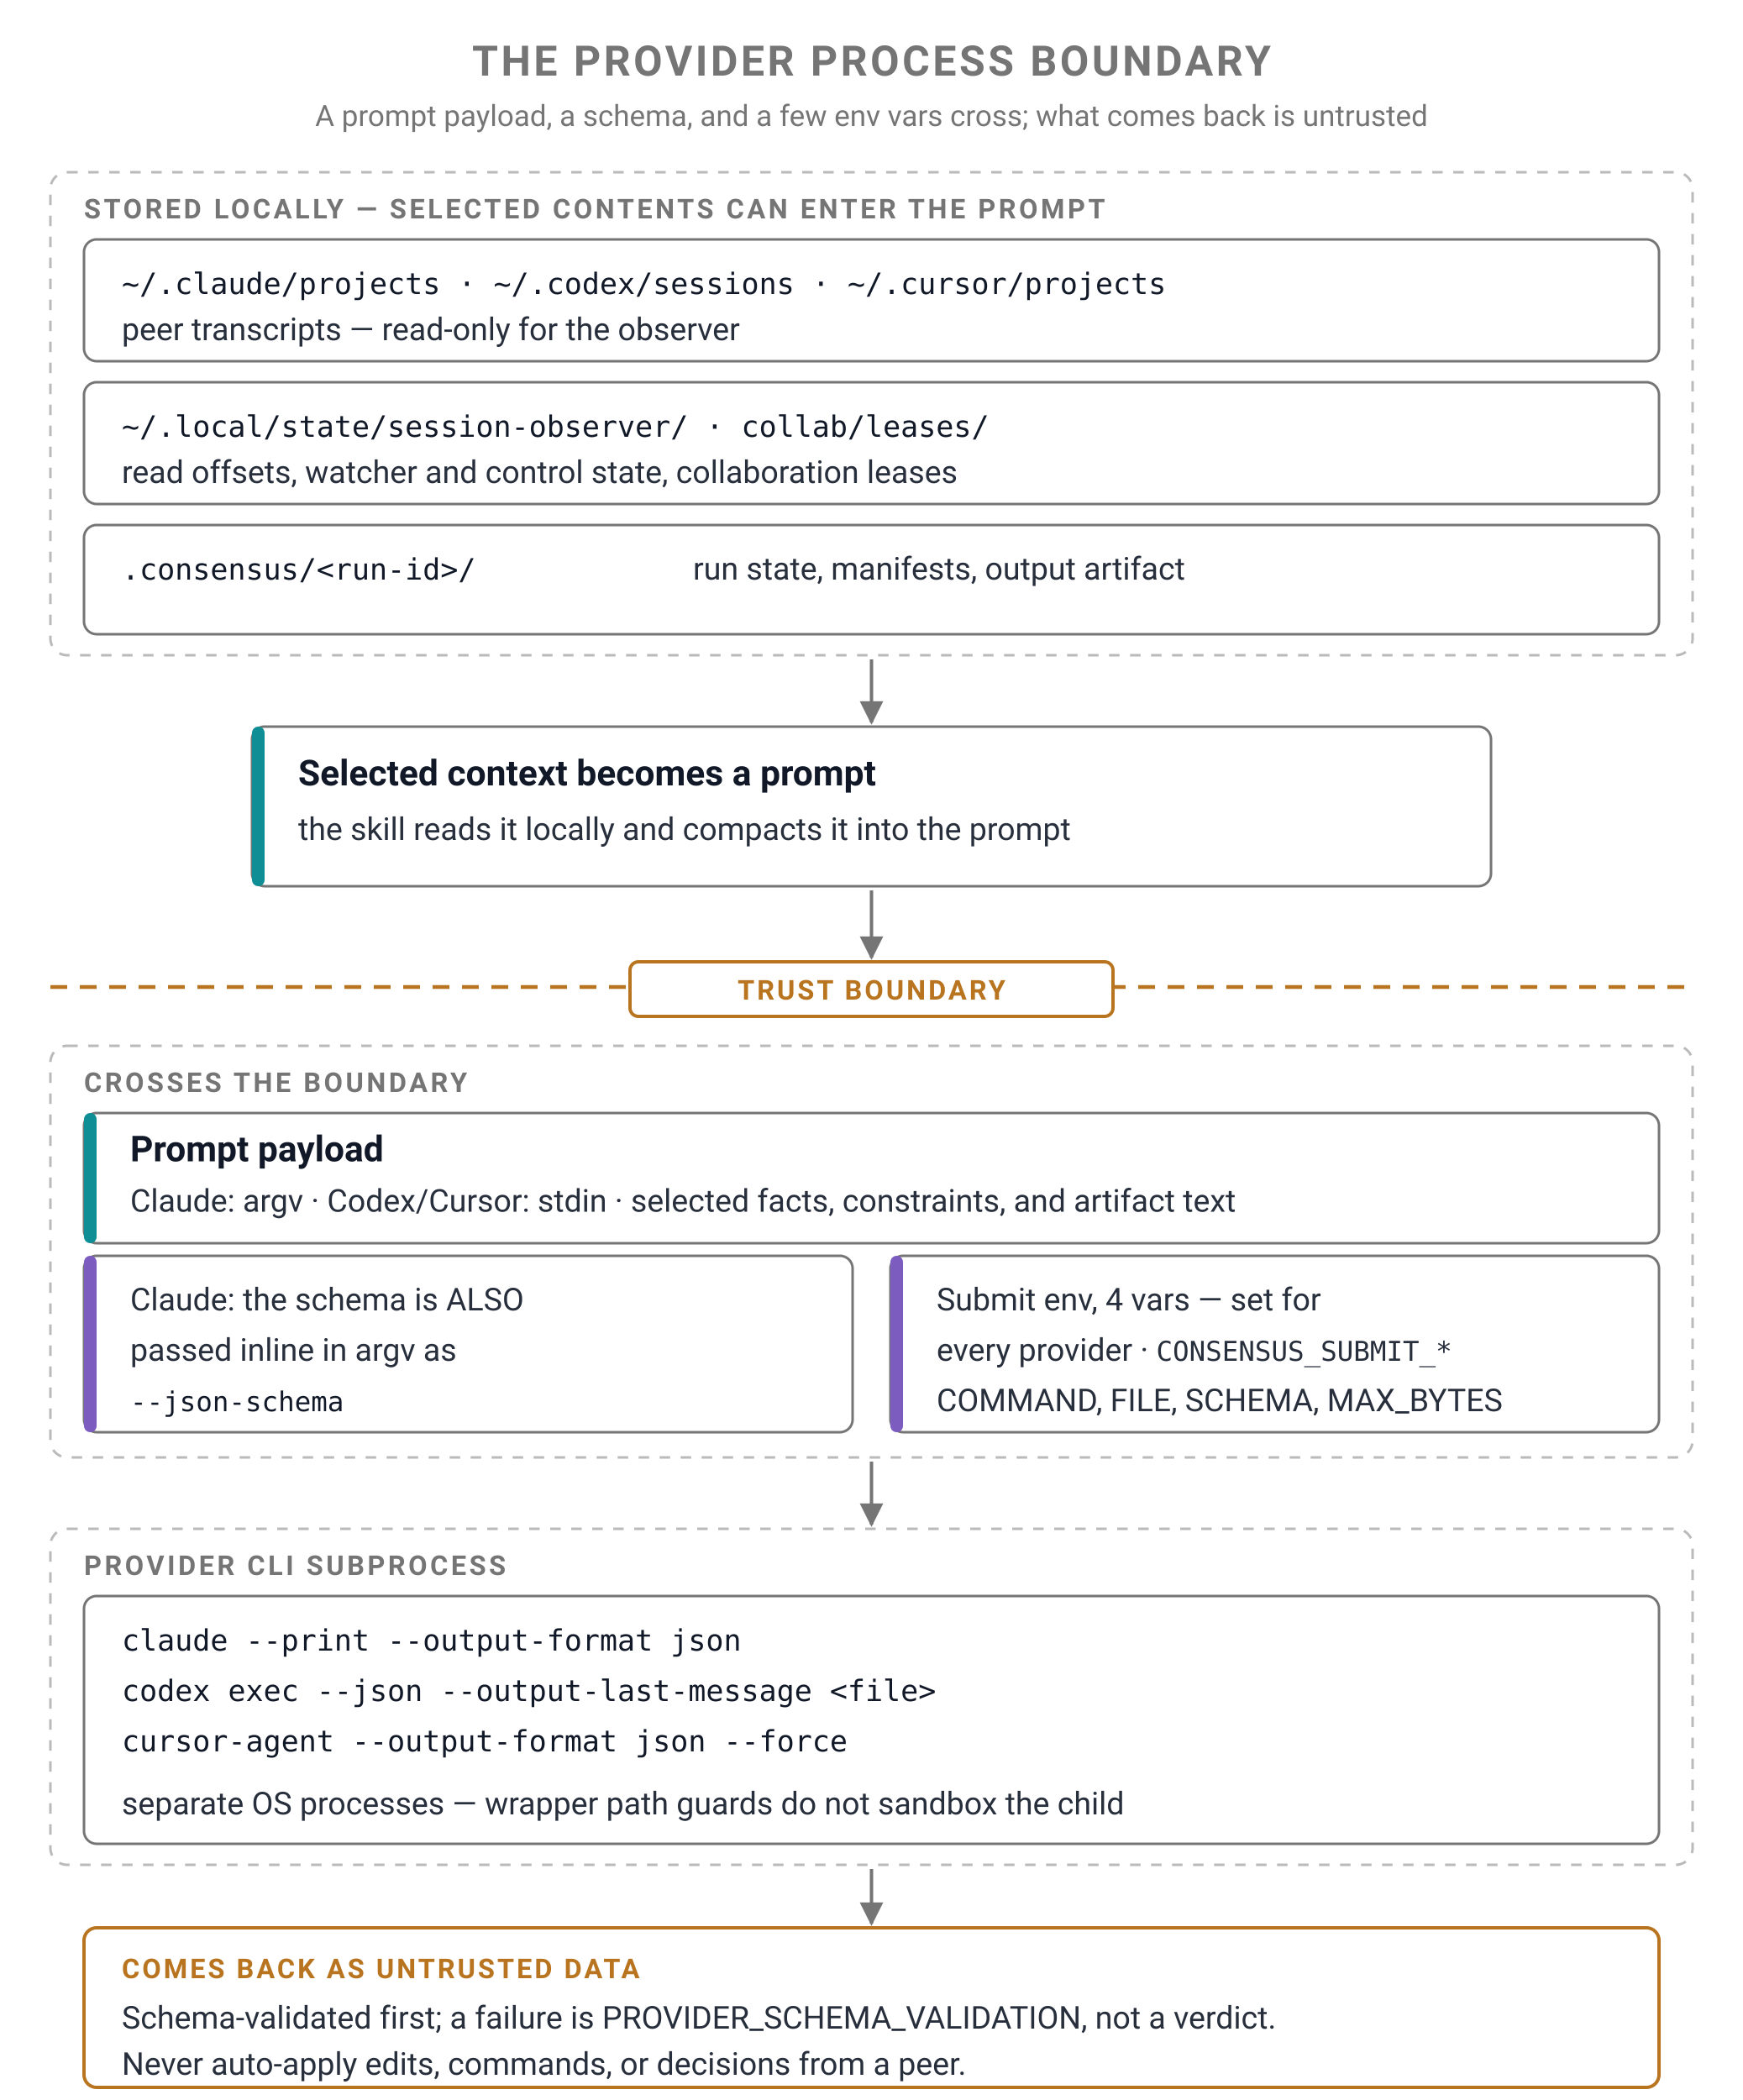
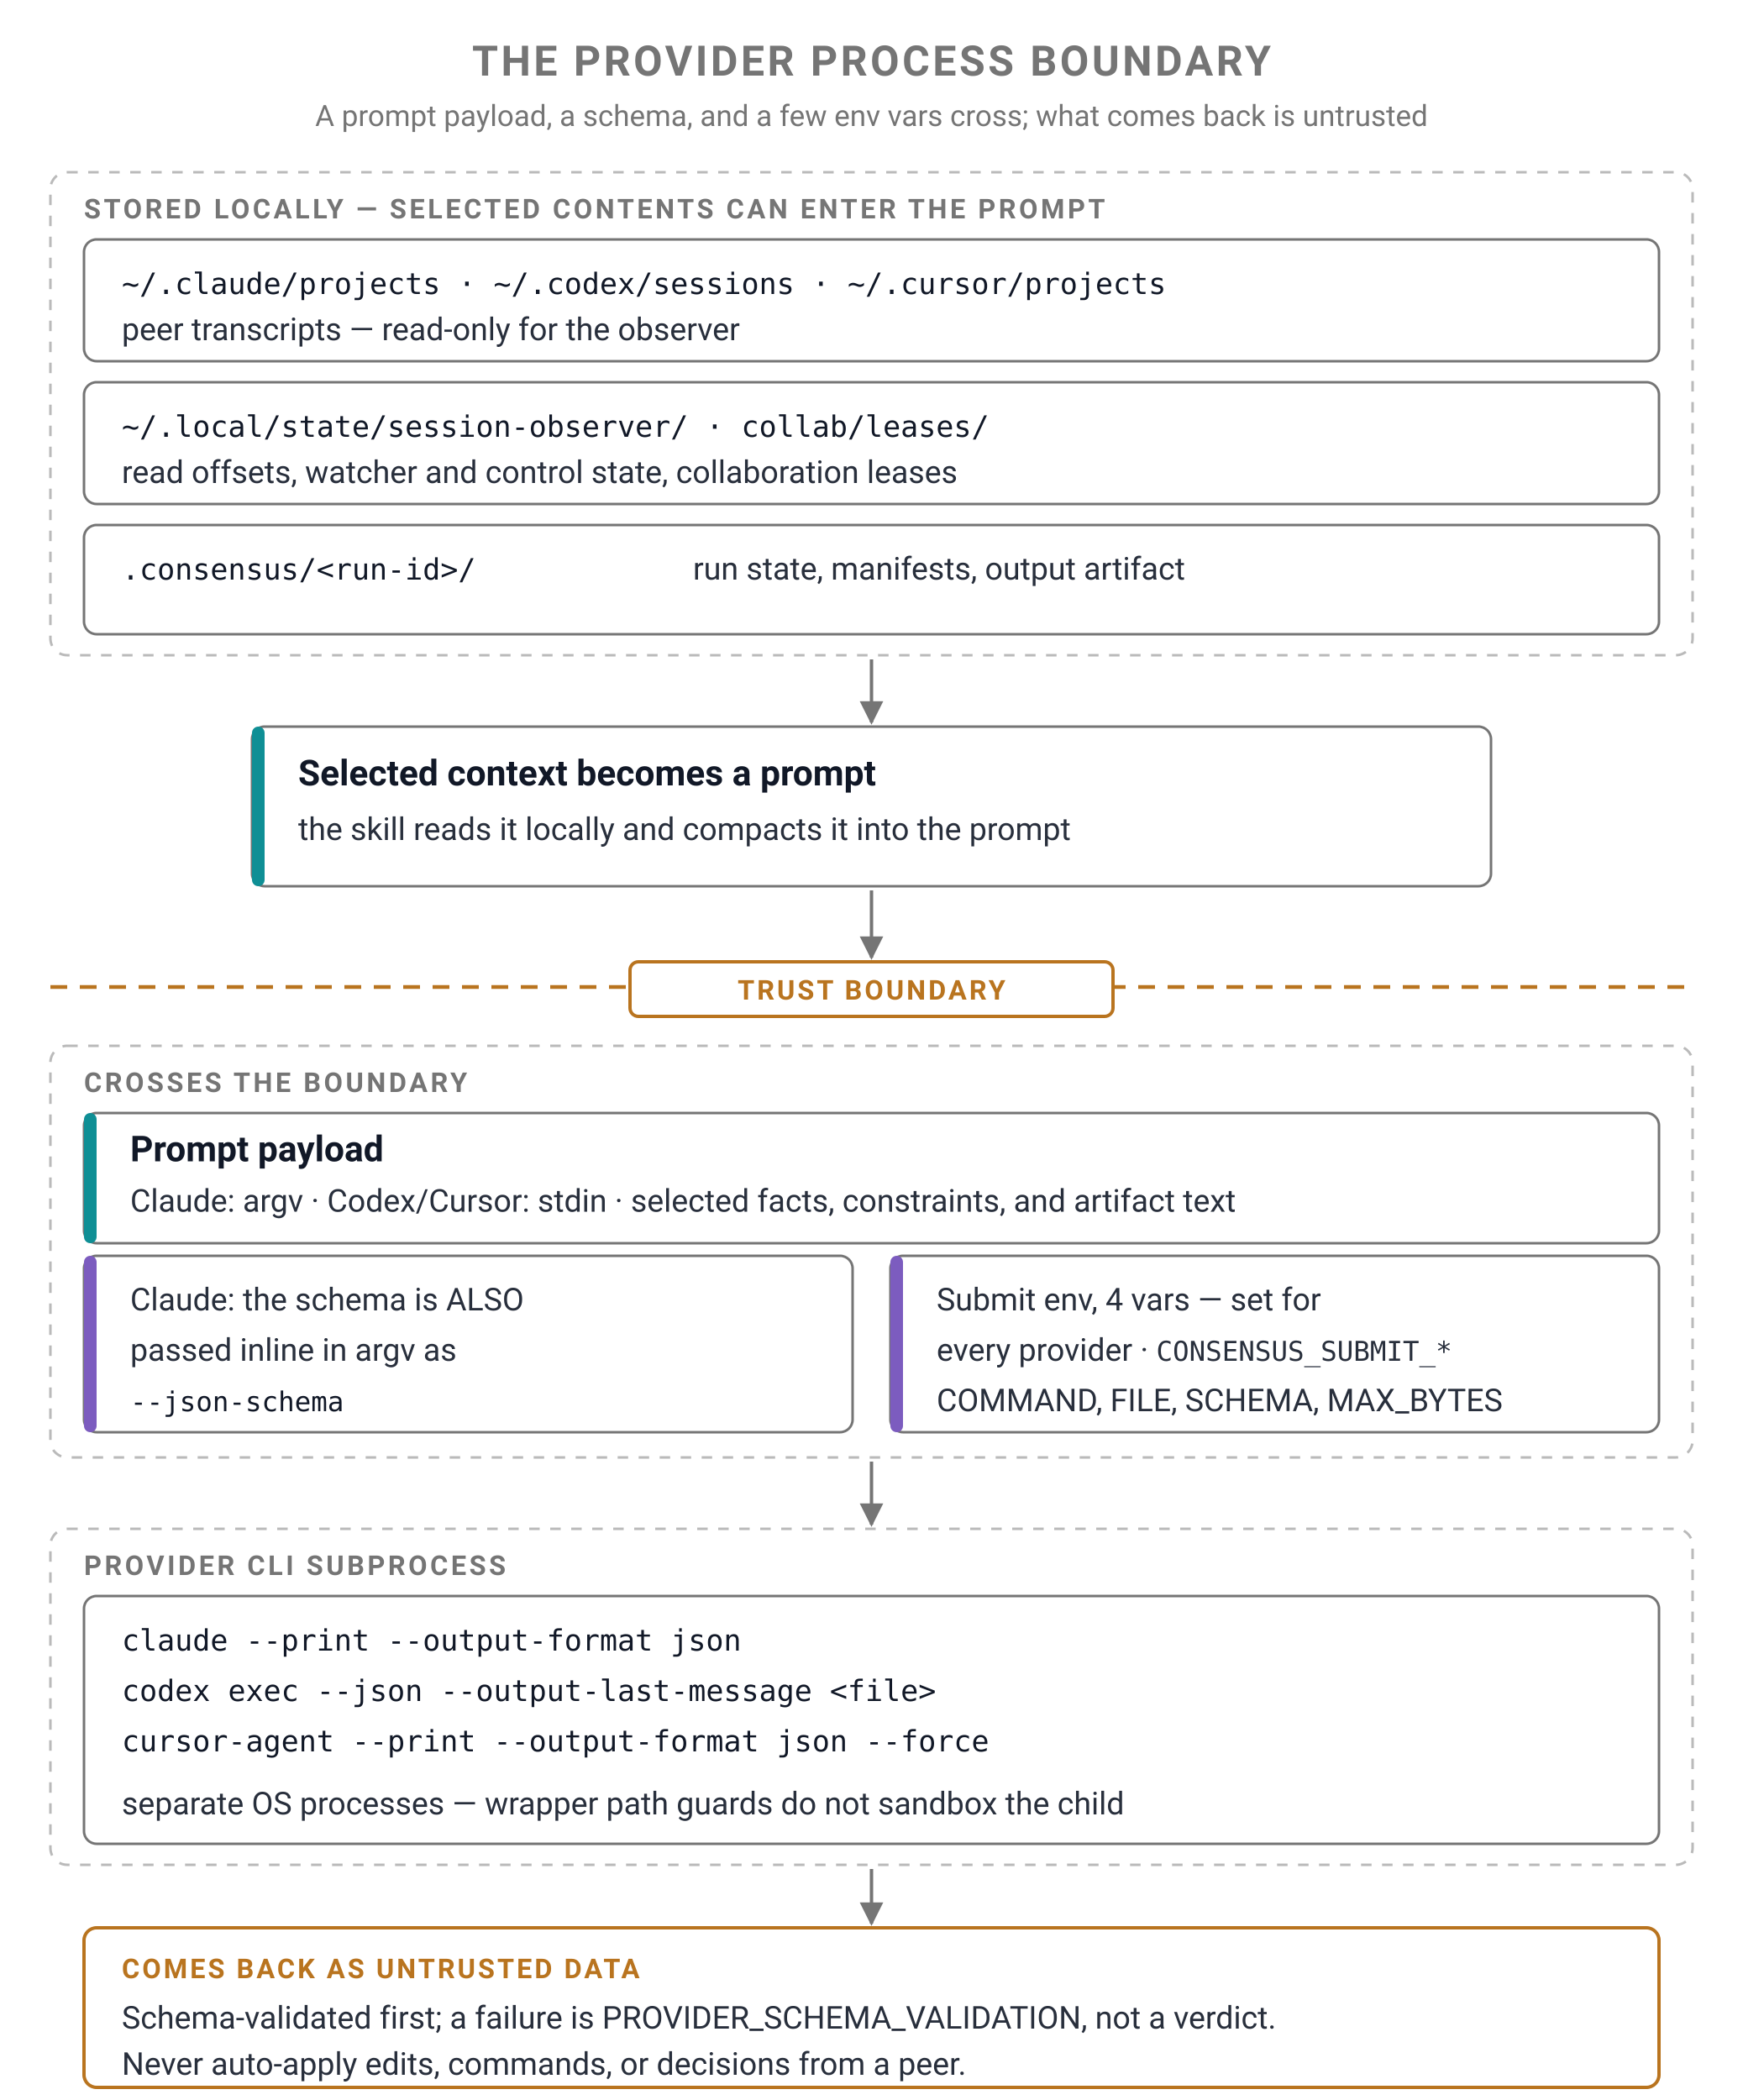
<svg xmlns="http://www.w3.org/2000/svg" viewBox="0 0 830 1000" role="img" aria-labelledby="tbTitle tbDesc" font-family="ui-sans-serif, system-ui, -apple-system, 'Segoe UI', Roboto, 'Helvetica Neue', Arial, sans-serif">
  <style>
    .card{fill:var(--diagram-card,#ffffff);stroke:var(--diagram-line,#757575);stroke-width:1.2}
    .band{fill:none;stroke:var(--diagram-line,#757575);stroke-width:1.2;stroke-dasharray:5 5;opacity:.5}
    .h{fill:var(--diagram-muted,#757575);font-size:13px;font-weight:700;letter-spacing:1.4px}
    .t{fill:var(--diagram-text,#111827);font-size:17px;font-weight:600}
    .s{fill:var(--diagram-text,#111827);font-size:15px;opacity:.9}
    .m{font-family:ui-monospace,SFMono-Regular,Menlo,Consolas,monospace;font-size:14px;fill:var(--diagram-text,#111827)}
    .p{fill:var(--diagram-muted,#757575);font-size:14px}
    .e{fill:none;stroke:var(--diagram-line,#757575);stroke-width:1.6;marker-end:url(#tbArrow)}
    .acc1{fill:var(--diagram-accent,#0f8f95)}
    .acc2{fill:var(--diagram-accent-2,#7c5cbf)}
    .boundary{fill:none;stroke:var(--diagram-warn,#b9741f);stroke-width:1.8;stroke-dasharray:8 6}
    .warncard{fill:var(--diagram-card,#ffffff);stroke:var(--diagram-warn,#b9741f);stroke-width:1.6}
    .warnt{fill:var(--diagram-warn,#b9741f);font-size:13px;font-weight:700;letter-spacing:1.2px}
  </style>
  <defs>
    <marker id="tbArrow" viewBox="0 0 10 10" refX="9" refY="5" markerWidth="7" markerHeight="7" orient="auto">
      <path d="M0,0 L10,5 L0,10 z" style="fill:var(--diagram-line,#757575)" />
    </marker>
  </defs>
  <text x="415" y="36" text-anchor="middle" class="h" style="font-size:20px">THE PROVIDER PROCESS BOUNDARY</text>
  <text x="415" y="60" text-anchor="middle" class="p">A prompt payload, a schema, and a few env vars cross; what comes back is untrusted</text>
  <rect x="24" y="82" width="782" height="230" rx="8" class="band" />
  <text x="40" y="104" class="h">STORED LOCALLY — SELECTED CONTENTS CAN ENTER THE PROMPT</text>
  <rect x="40" y="114" width="750" height="58" rx="6" class="card" />
  <text x="58" y="140" class="m">~/.claude/projects · ~/.codex/sessions · ~/.cursor/projects</text>
  <text x="58" y="162" class="s">peer transcripts — read-only for the observer</text>
  <rect x="40" y="182" width="750" height="58" rx="6" class="card" />
  <text x="58" y="208" class="m">~/.local/state/session-observer/ · collab/leases/</text>
  <text x="58" y="230" class="s">read offsets, watcher and control state, collaboration leases</text>
  <rect x="40" y="250" width="750" height="52" rx="6" class="card" />
  <text x="58" y="276" class="m">.consensus/&lt;run-id&gt;/</text>
  <text x="330" y="276" class="s">run state, manifests, output artifact</text>
  <path class="e" d="M415,314 L415,344" />
  <rect x="120" y="346" width="590" height="76" rx="6" class="card" />
  <rect x="120" y="346" width="6" height="76" rx="3" class="acc1" />
  <text x="142" y="374" class="t">Selected context becomes a prompt</text>
  <text x="142" y="400" class="s">the skill reads it locally and compacts it into the prompt</text>
  <path class="e" d="M415,424 L415,456" />
  <path class="boundary" d="M24,470 L806,470" />
  <rect x="300" y="458" width="230" height="26" rx="4" class="warncard" />
  <text x="415" y="476" text-anchor="middle" class="warnt">TRUST BOUNDARY</text>
  <rect x="24" y="498" width="782" height="196" rx="8" class="band" />
  <text x="40" y="520" class="h">CROSSES THE BOUNDARY</text>
  <rect x="40" y="530" width="750" height="62" rx="6" class="card" />
  <rect x="40" y="530" width="6" height="62" rx="3" class="acc1" />
  <text x="62" y="553" class="t">Prompt payload</text>
  <text x="62" y="577" class="s">Claude: argv · Codex/Cursor: stdin · selected facts, constraints, and artifact text</text>
  <rect x="40" y="598" width="366" height="84" rx="6" class="card" />
  <rect x="40" y="598" width="6" height="84" rx="3" class="acc2" />
  <text x="62" y="624" class="s">Claude: the schema is ALSO</text>
  <text x="62" y="648" class="s">passed inline in argv as</text>
  <text x="62" y="672" class="m" style="font-size:13px">--json-schema</text>
  <rect x="424" y="598" width="366" height="84" rx="6" class="card" />
  <rect x="424" y="598" width="6" height="84" rx="3" class="acc2" />
  <text x="446" y="624" class="s">Submit env, 4 vars — set for</text>
  <text x="446" y="648" class="s">every provider · <tspan class="m" style="font-size:13px">CONSENSUS_SUBMIT_*</tspan>
  </text>
  <text x="446" y="672" class="s">COMMAND, FILE, SCHEMA, MAX_BYTES</text>
  <path class="e" d="M415,696 L415,726" />
  <rect x="24" y="728" width="782" height="160" rx="8" class="band" />
  <text x="40" y="750" class="h">PROVIDER CLI SUBPROCESS</text>
  <rect x="40" y="760" width="750" height="118" rx="6" class="card" />
  <text x="58" y="786" class="m">claude --print --output-format json</text>
  <text x="58" y="810" class="m">codex exec --json --output-last-message &lt;file&gt;</text>
-   <text x="58" y="834" class="m">cursor-agent --output-format json --force</text>
+   <text x="58" y="834" class="m">cursor-agent --print --output-format json --force</text>
  <text x="58" y="864" class="s">separate OS processes — wrapper path guards do not sandbox the child</text>
  <path class="e" d="M415,890 L415,916" />
  <rect x="40" y="918" width="750" height="76" rx="6" class="warncard" />
  <text x="58" y="942" class="warnt">COMES BACK AS UNTRUSTED DATA</text>
  <text x="58" y="966" class="s">Schema-validated first; a failure is PROVIDER_SCHEMA_VALIDATION, not a verdict.</text>
  <text x="58" y="988" class="s">Never auto-apply edits, commands, or decisions from a peer.</text>
</svg>
